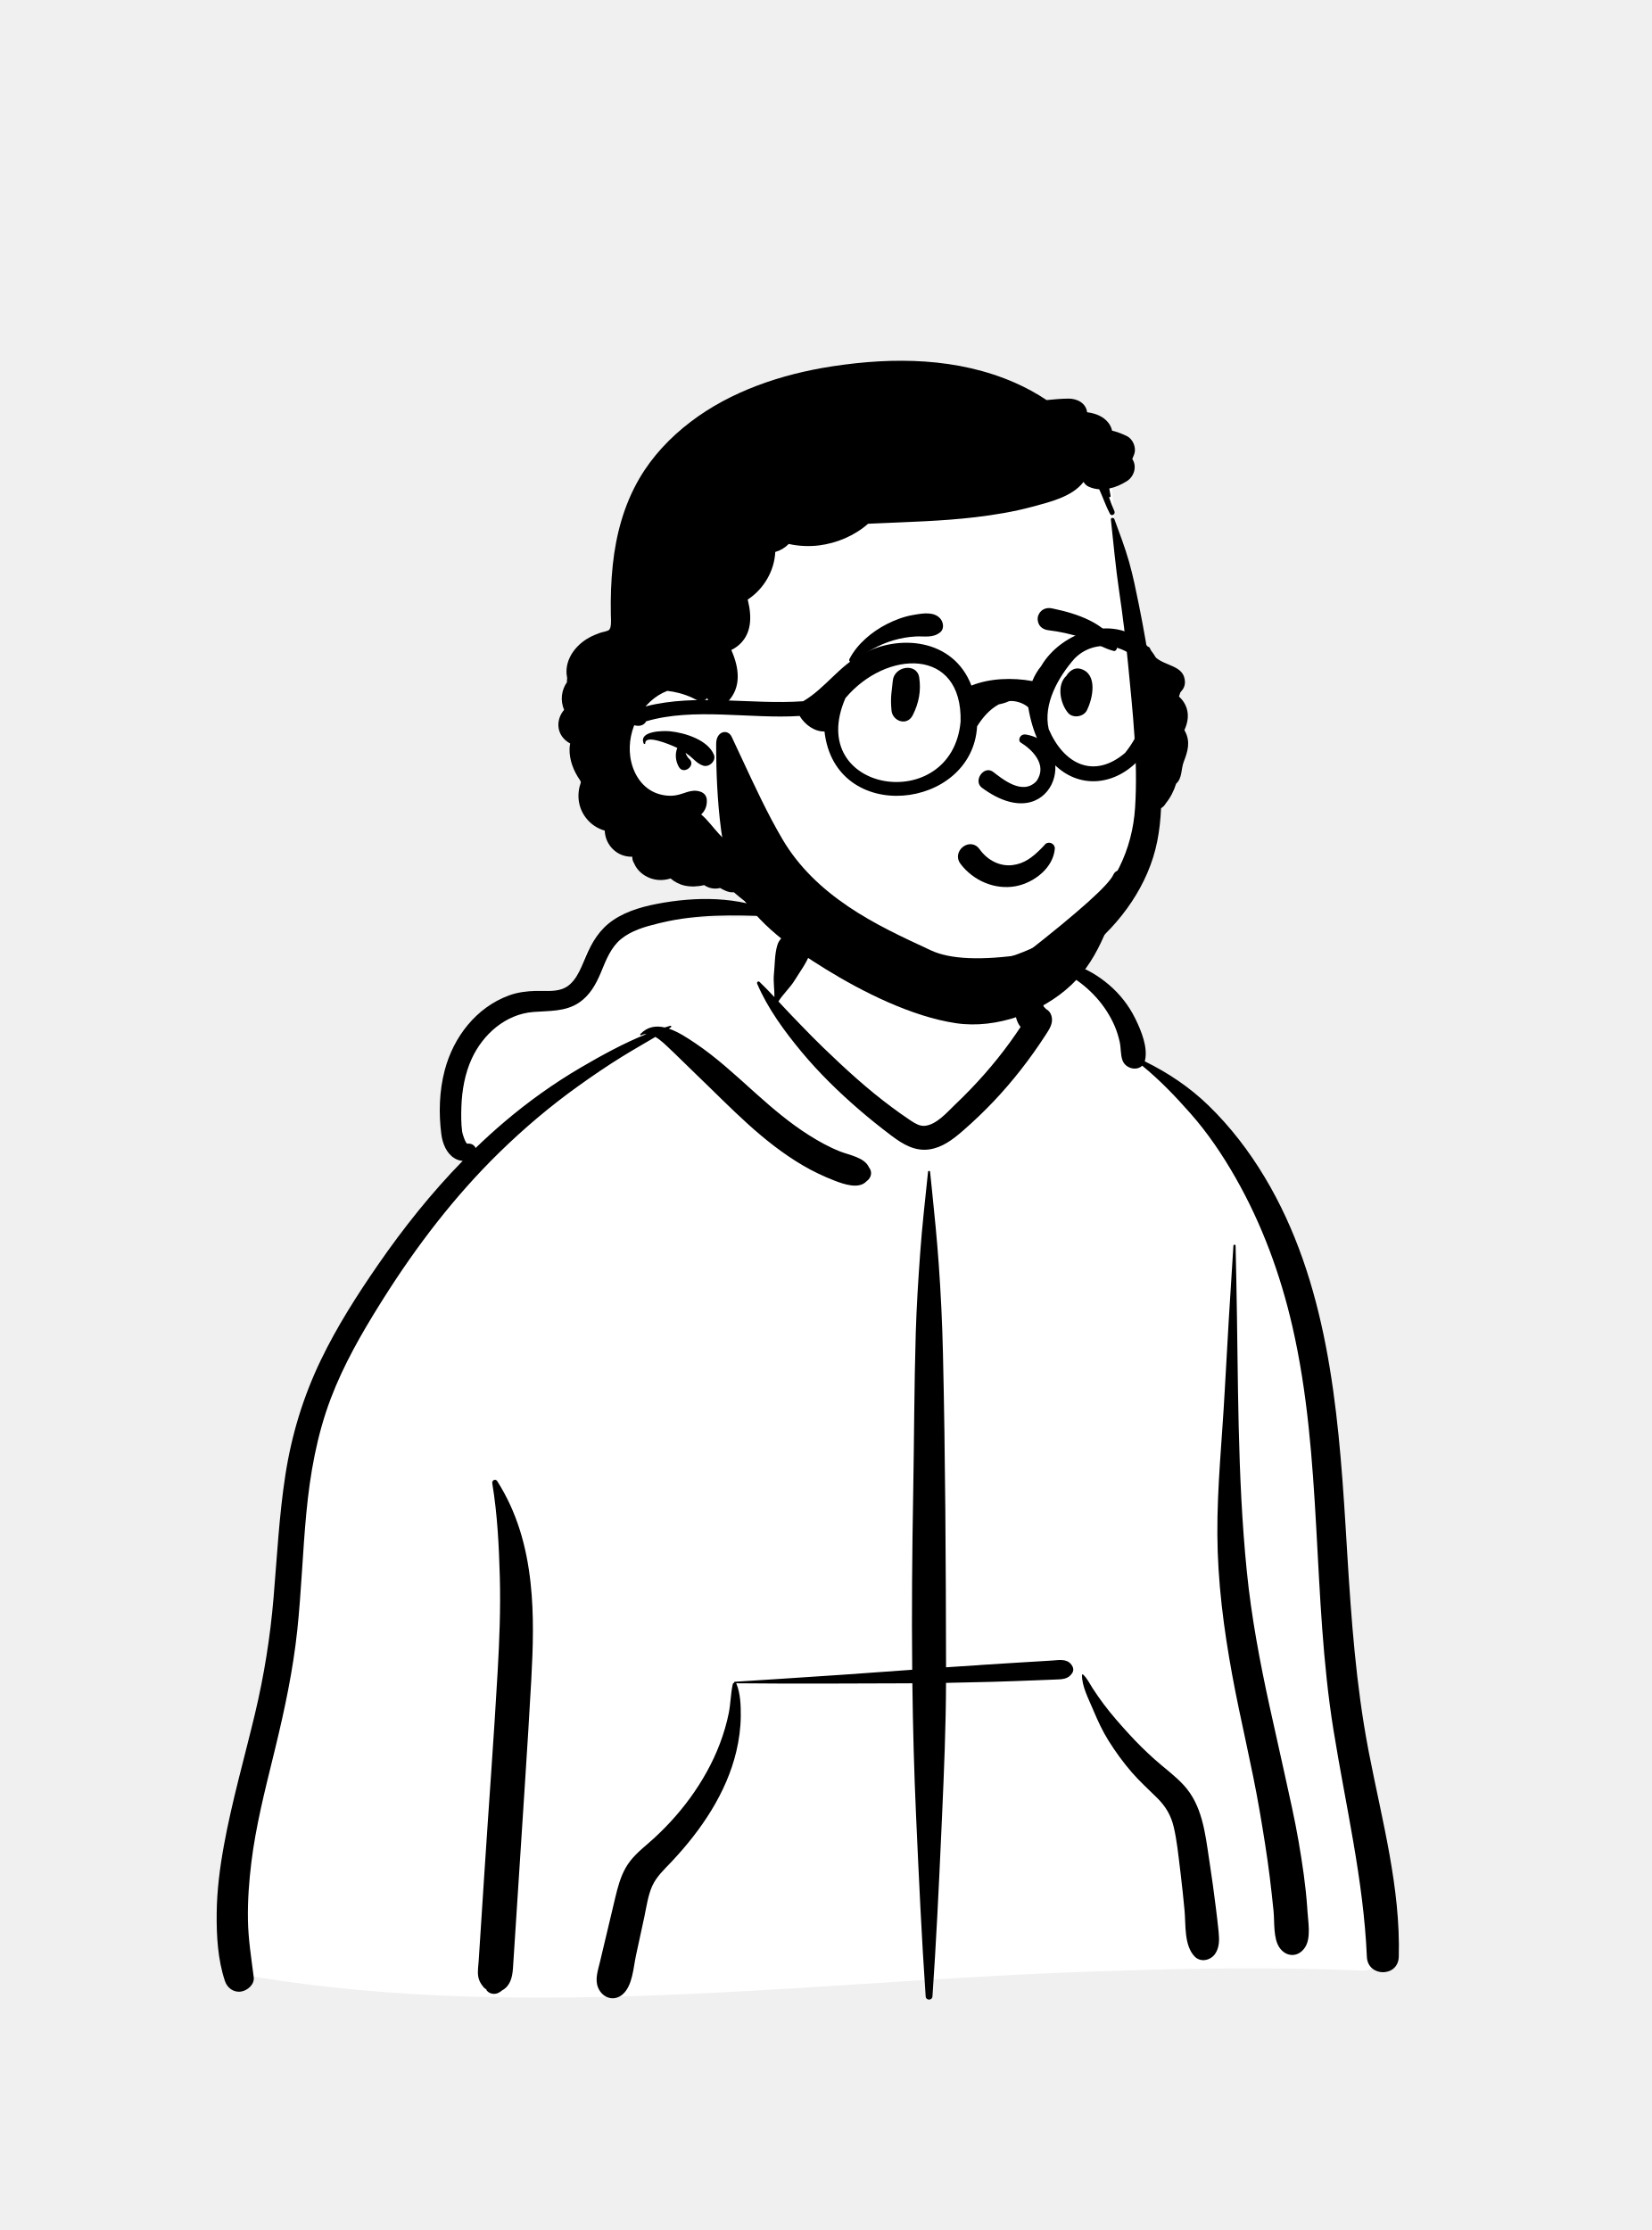
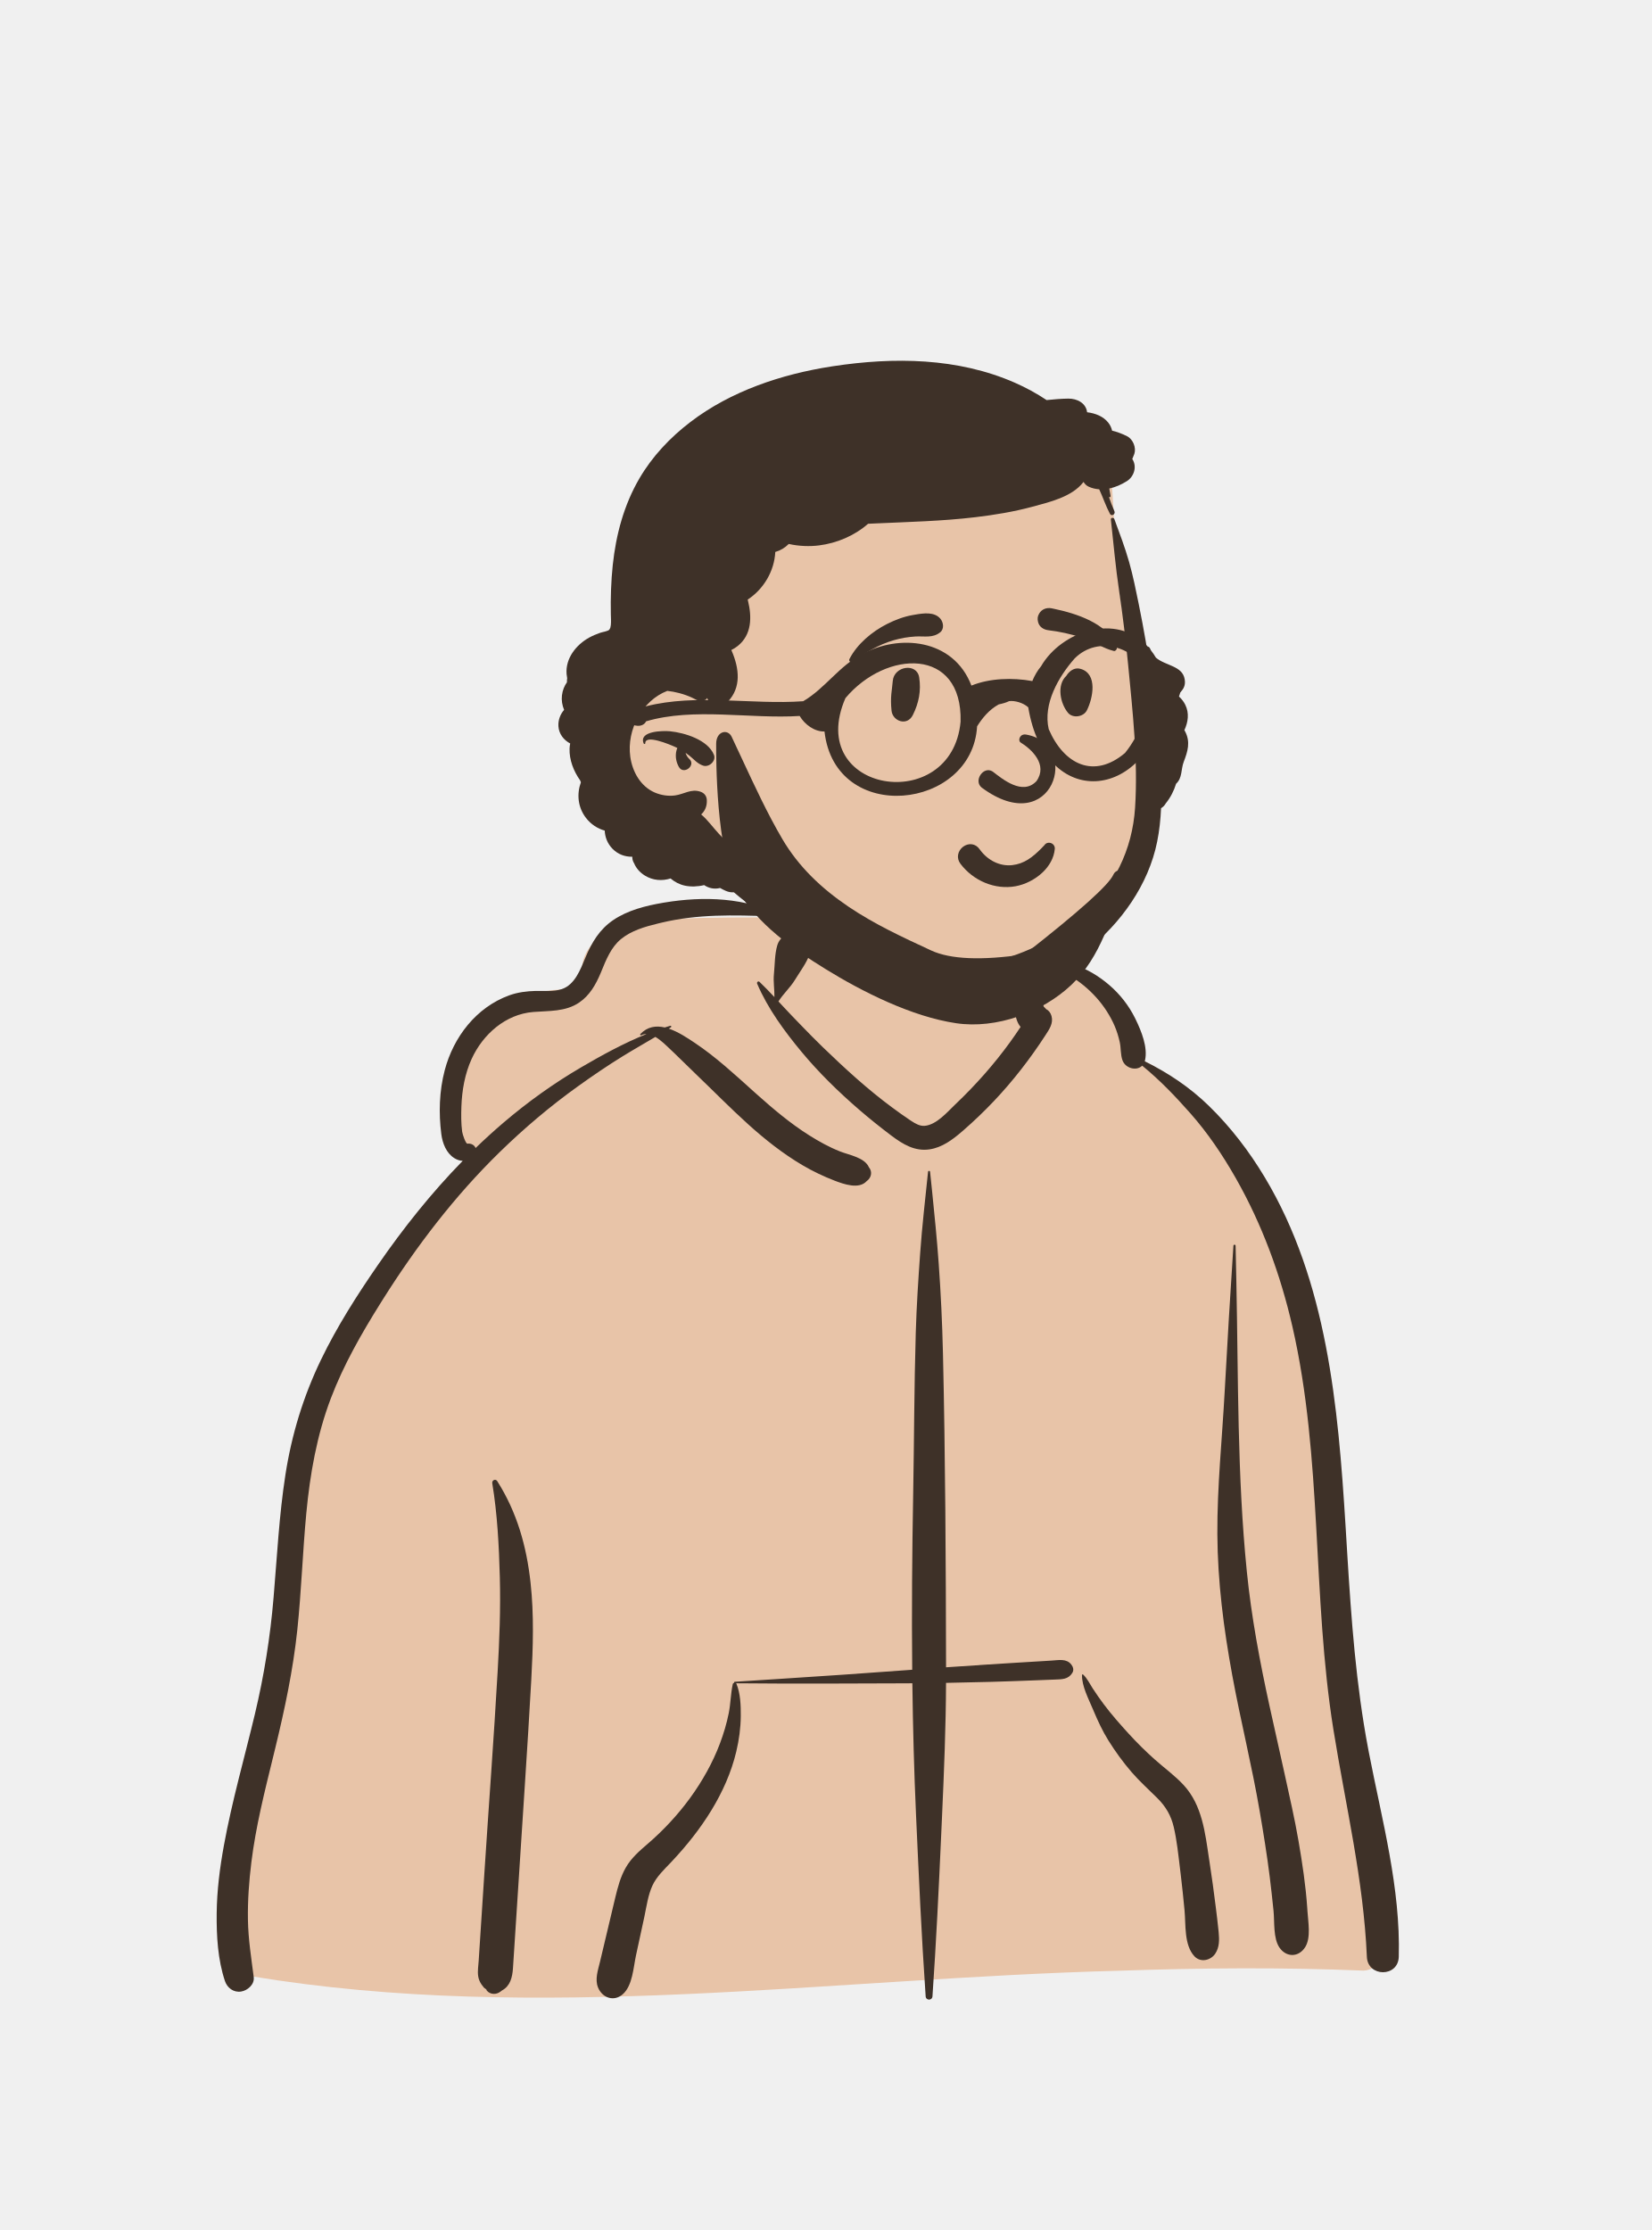
<svg xmlns="http://www.w3.org/2000/svg" width="240px" height="324px" viewBox="0 0 240 324" version="1.1">
  <g id="Introduction" stroke="none" stroke-width="1" fill="none" fill-rule="evenodd">
    <g id="variations" transform="translate(-366, -110)">
      <g id="images" transform="translate(126, 110)">
        <g id="a-person/bust" transform="translate(240, 0)">
          <g id="body/Hoodie" transform="translate(31.05634, 135.0528)">
-             <path d="M167.059,151.26 C171.142,151.063 169.5,143.919 169.207,141.295 C165.975,131.711 166.735,121.255 165.463,111.21 C164.671,101.833 163.653,92.485 162.797,83.115 C161.116,64.095 149.043,25.375 135.265,19.147 C133.529,11.529 126.361,4.418 117.291,4.418 C111.105,-2.908 103.66,-8.063 94.11,-7.022 C90.163,-6.842 86.336,-2.655 82.554,-1.847 C80.437,-1.554 61.647,-2.306 57.883,-0.07 C55.261,1.277 52.894,3.765 53.665,6.934 C54.895,10.772 51.073,6.619 43.099,10.716 C26.839,20.485 36.555,33.554 36.986,33.959 C26.839,48.082 17.97,59.54 13.867,76.803 C11.207,89.619 11.507,102.849 9.278,115.731 C8.492,120.197 7.285,124.511 5.979,128.849 C4.563,134.526 3.875,148.674 3.095,148.8 C1.674,149.154 3.916,152.073 5.422,152.075 C47.174,159.003 89.583,152.362 131.559,151.277 C143.388,150.866 155.231,150.771 167.059,151.26 Z" id="🎨-Background" fill="#FFFFFF" />
-             <path d="M103.779,35.206 C103.798,35.015 104.056,35.015 104.076,35.206 L104.371,38.053 C104.729,41.529 105.075,44.999 105.325,48.492 C105.637,52.848 105.846,57.203 105.946,61.568 C106.297,76.772 106.367,91.984 106.396,107.192 C108.452,107.049 110.508,106.912 112.565,106.779 C113.961,106.689 115.357,106.603 116.752,106.517 L120.312,106.302 L120.312,106.302 L121.777,106.212 C122.767,106.15 123.892,105.901 124.585,106.778 C124.862,107.13 125.001,107.586 124.742,108.003 C124.146,108.965 123.231,108.931 122.196,108.973 C121.219,109.013 120.242,109.051 119.265,109.089 C117.171,109.17 115.078,109.247 112.984,109.306 C110.787,109.367 108.59,109.418 106.393,109.455 C106.371,115.875 106.105,122.287 105.818,128.7 L105.688,131.586 C105.337,139.39 104.959,147.201 104.422,154.995 C104.378,155.633 103.476,155.632 103.432,154.995 C102.827,146.218 102.429,137.422 102.033,128.633 C101.746,122.261 101.579,115.887 101.5,109.512 C101.209,109.514 100.919,109.518 100.629,109.519 C92.384,109.555 84.141,109.591 75.895,109.513 C75.909,109.53 75.923,109.546 75.932,109.567 C76.528,110.976 76.585,112.775 76.571,114.287 C76.554,116.021 76.321,117.734 75.921,119.421 C74.491,125.463 70.801,130.875 66.598,135.349 L66.461,135.495 C65.47,136.542 64.332,137.595 63.724,138.93 C63.102,140.293 62.886,141.887 62.579,143.351 L62.544,143.519 L61.344,149.062 C60.963,150.823 60.855,153.39 59.462,154.661 C58.162,155.846 56.44,155.227 55.828,153.701 C55.351,152.51 55.827,151.202 56.109,150.012 L58.326,140.691 C58.69,139.171 59.088,137.641 59.874,136.276 C60.679,134.877 61.859,133.863 63.064,132.826 C65.345,130.862 67.438,128.613 69.209,126.178 C70.979,123.744 72.492,121.061 73.552,118.24 C74.083,116.828 74.519,115.361 74.819,113.882 C75.104,112.478 75.102,111.025 75.407,109.636 C75.428,109.54 75.509,109.474 75.602,109.445 C75.58,109.383 75.613,109.3 75.7,109.294 L82.443,108.861 C88.437,108.474 94.431,108.077 100.419,107.624 L101.478,107.547 L101.478,107.547 C101.395,99.041 101.465,90.534 101.619,82.025 C101.759,74.222 101.762,66.417 101.994,58.615 C102.11,54.743 102.358,50.88 102.635,47.016 C102.918,43.064 103.371,39.146 103.779,35.206 Z M40.464,80.449 C40.392,80.015 40.937,79.747 41.188,80.143 C44.059,84.671 45.444,89.589 46.027,94.887 C46.543,99.563 46.391,104.307 46.134,108.995 C45.86,113.996 45.541,118.995 45.218,123.993 L44.721,131.657 L44.721,131.657 L43.476,150.871 C43.387,152.245 43.075,153.495 41.892,154.134 C41.742,154.259 41.586,154.371 41.404,154.468 C40.765,154.81 39.918,154.637 39.548,153.981 L39.696,154.079 C39.825,154.16 39.68,154.046 39.261,153.739 L38.906,153.278 L38.906,153.278 C38.647,152.89 38.482,152.508 38.416,152.046 C38.313,151.329 38.447,150.541 38.493,149.82 L39.31,137.221 L39.31,137.221 C39.945,127.427 40.686,117.635 41.245,107.835 C41.505,103.268 41.687,98.696 41.564,94.121 C41.441,89.571 41.209,84.944 40.464,80.449 Z M65.303,-3.892 L65.462,-3.919 C71.166,-4.866 77.367,-4.689 82.579,-1.939 C82.622,-1.916 82.603,-1.844 82.554,-1.847 L80.877,-1.914 C75.566,-2.122 70.271,-2.245 65.049,-0.996 L64.514,-0.868 C62.634,-0.409 60.67,0.153 59.159,1.396 C57.715,2.583 56.996,4.416 56.305,6.102 L56.213,6.325 C55.511,7.991 54.624,9.571 53.086,10.613 C51.095,11.962 48.7,11.796 46.417,11.98 C42.397,12.303 39.111,15.217 37.475,18.784 C36.485,20.943 36.063,23.365 35.979,25.726 C35.936,26.929 35.93,28.178 36.09,29.372 C36.141,29.754 36.613,31.145 36.854,31.112 C37.389,31.038 37.878,31.317 38.044,31.744 C39.365,30.468 40.724,29.228 42.127,28.033 C45.623,25.054 49.389,22.355 53.355,20.035 C56.381,18.264 59.574,16.51 62.88,15.184 C62.618,15.178 62.36,15.23 62.11,15.36 C62.001,15.418 61.892,15.28 61.978,15.189 C63.02,14.093 64.267,13.937 65.524,14.23 C65.793,14.144 66.061,14.062 66.331,13.983 C66.465,13.944 66.532,14.129 66.422,14.2 L66.113,14.398 L66.113,14.398 C67.485,14.858 68.832,15.761 69.898,16.474 C72.961,18.522 75.657,21.025 78.39,23.482 L78.887,23.927 C81.293,26.076 83.759,28.164 86.493,29.888 C87.923,30.79 89.426,31.625 91.002,32.246 C92.354,32.778 94.555,33.114 95.189,34.543 C95.751,35.227 95.516,36.1 94.857,36.56 C93.745,37.784 91.522,36.994 90.197,36.484 C88.6,35.869 87.053,35.13 85.577,34.264 C82.713,32.582 80.072,30.49 77.611,28.265 C75.041,25.941 72.618,23.472 70.118,21.075 C69.035,20.037 67.978,18.974 66.893,17.937 L66.348,17.421 C65.795,16.901 65.006,16.092 64.163,15.602 C62.574,16.55 60.961,17.459 59.387,18.431 C57.19,19.788 55.057,21.243 52.957,22.747 C48.915,25.64 45.084,28.881 41.528,32.355 C35.006,38.725 29.449,46 24.595,53.703 L24.226,54.29 C21.467,58.699 18.859,63.25 17.009,68.122 C14.974,73.483 13.984,79.12 13.447,84.81 C12.913,90.46 12.733,96.139 12.137,101.783 C11.525,107.572 10.32,113.233 8.949,118.884 L8.622,120.224 C7.382,125.284 6.102,130.345 5.464,135.525 C5.124,138.292 4.919,141.097 4.966,143.886 C5.012,146.692 5.453,149.436 5.808,152.212 C5.945,153.275 4.898,154.163 3.962,154.304 C2.886,154.466 1.961,153.778 1.626,152.778 C0.583,149.659 0.393,146.211 0.426,142.938 C0.459,139.614 0.883,136.313 1.48,133.046 C2.653,126.622 4.464,120.33 5.979,113.982 C7.314,108.387 8.21,102.783 8.692,97.051 C9.194,91.105 9.494,85.138 10.409,79.235 C11.311,73.406 13.01,67.839 15.572,62.525 C17.904,57.686 20.811,53.132 23.86,48.718 C27.561,43.357 31.627,38.256 36.171,33.609 C35.763,33.591 35.344,33.459 34.959,33.219 C33.781,32.484 33.233,31.047 33.064,29.734 C32.669,26.664 32.765,23.458 33.554,20.457 C34.827,15.614 38.132,11.311 42.921,9.566 C44.154,9.117 45.465,8.953 46.771,8.92 C48.011,8.889 49.365,9.051 50.561,8.658 C52.465,8.032 53.281,5.789 53.996,4.088 L54.029,4.01 C54.946,1.843 56.046,-0.014 58.031,-1.367 C60.15,-2.811 62.804,-3.468 65.303,-3.892 L65.303,-3.892 Z M119.493,4.678 C121.207,4.083 123.349,4.623 125.025,5.142 C126.892,5.722 128.618,6.788 130.097,8.055 C131.658,9.39 132.948,11.04 133.859,12.882 L133.946,13.06 C134.778,14.769 135.726,17.115 135.306,18.993 C135.294,19.046 135.281,19.098 135.265,19.147 C138.665,20.822 141.806,22.919 144.54,25.578 C147.724,28.673 150.421,32.195 152.702,36 C161.764,51.113 163.359,69.264 164.43,86.5 L164.697,90.87 C165.278,100.306 165.958,109.72 167.724,119.027 L167.853,119.699 C169.742,129.442 172.445,139.261 172.171,149.256 C172.089,152.251 167.665,152.231 167.536,149.256 C167.054,138.06 164.442,127.251 162.673,116.23 C159.562,96.84 161.121,76.851 156.712,57.655 C154.981,50.122 152.301,42.815 148.473,36.091 C146.583,32.77 144.42,29.56 141.886,26.694 C139.706,24.228 137.44,21.855 134.892,19.782 C134.078,20.598 132.451,20.182 132.026,18.993 C131.734,18.176 131.819,17.22 131.632,16.364 C131.458,15.57 131.218,14.782 130.899,14.034 C130.262,12.543 129.327,11.111 128.249,9.904 C127.083,8.6 125.743,7.516 124.244,6.621 C122.735,5.72 121.084,5.451 119.493,4.792 C119.439,4.77 119.434,4.698 119.493,4.678 Z M126.151,108.302 C126.154,108.223 126.246,108.186 126.303,108.239 C126.904,108.792 127.267,109.586 127.71,110.266 C128.22,111.051 128.755,111.819 129.317,112.568 C130.442,114.067 131.695,115.481 132.957,116.866 C134.131,118.154 135.383,119.387 136.681,120.55 C138.088,121.811 139.664,122.935 140.942,124.33 C143.609,127.242 144.039,131.238 144.602,134.99 L144.664,135.396 C145.007,137.623 145.314,139.855 145.591,142.091 C145.726,143.179 145.86,144.267 145.97,145.358 L146.004,145.703 C146.102,146.771 146.128,147.854 145.515,148.786 C144.859,149.784 143.368,150.134 142.481,149.177 C140.958,147.533 141.244,144.614 141.045,142.499 C140.882,140.751 140.696,139.004 140.488,137.261 L140.382,136.389 C140.137,134.405 139.938,132.382 139.485,130.433 C139.085,128.716 138.323,127.42 137.072,126.177 C135.813,124.924 134.504,123.755 133.341,122.406 C132.108,120.975 130.996,119.441 129.994,117.84 C129.136,116.47 128.449,114.98 127.82,113.491 L127.715,113.243 C127.107,111.791 126.104,109.901 126.151,108.302 Z M148.147,45.944 C148.16,45.742 148.459,45.739 148.464,45.944 C148.501,47.686 148.538,49.427 148.574,51.169 C148.865,65.203 148.685,79.27 150.093,93.256 C150.757,99.851 151.979,106.348 153.393,112.818 C154.117,116.129 154.877,119.432 155.598,122.743 C156.301,125.97 157.055,129.213 157.613,132.47 C158.161,135.671 158.652,138.897 158.872,142.14 L158.899,142.563 C158.994,144.133 159.447,146.443 158.582,147.835 C157.646,149.343 155.852,149.371 154.848,147.931 C153.906,146.579 154.14,144.175 153.974,142.563 C153.805,140.92 153.626,139.276 153.422,137.637 C153.026,134.439 152.503,131.25 151.96,128.074 C150.828,121.462 149.187,114.932 147.975,108.33 C146.733,101.565 145.851,94.751 145.813,87.863 C145.776,80.917 146.511,73.984 146.882,67.053 C147.259,60.013 147.688,52.979 148.147,45.944 Z M81.876,2.293 C82.253,1.024 83.582,0.231 84.879,0.588 C86.067,0.914 87.048,2.357 86.584,3.592 C86.077,4.939 85.191,6.088 84.444,7.312 C83.754,8.443 82.747,9.334 82.044,10.445 L82.819,11.281 C83.206,11.697 83.595,12.112 83.988,12.519 L85.339,13.919 C86.391,15.007 87.45,16.089 88.538,17.139 C91.74,20.228 94.991,23.215 98.576,25.861 C99.393,26.463 100.215,27.061 101.061,27.622 L101.376,27.831 C101.956,28.211 102.603,28.584 103.304,28.52 C105.007,28.363 106.545,26.554 107.715,25.428 L107.776,25.37 C110.676,22.61 113.361,19.592 115.708,16.347 C116.23,15.626 116.734,14.893 117.226,14.151 C116.091,12.825 116.362,10.236 116.299,8.628 C116.255,7.497 116.252,6.366 116.246,5.234 L116.243,5.006 C116.229,4.273 116.196,3.571 116.671,2.968 C116.699,2.933 116.756,2.934 116.791,2.953 C117.442,3.294 117.643,3.865 117.92,4.506 L117.949,4.572 C118.287,5.342 118.611,6.118 118.938,6.891 C119.281,7.701 119.596,8.523 119.914,9.343 C120.063,9.724 120.204,10.107 120.343,10.491 C120.427,10.737 120.514,10.982 120.604,11.226 L120.625,11.245 C120.743,11.345 120.843,11.451 120.93,11.561 C121.293,11.742 121.582,12.074 121.717,12.56 C122.012,13.619 121.402,14.483 120.858,15.323 C118.648,18.739 116.129,21.993 113.329,24.946 C111.938,26.413 110.475,27.813 108.951,29.142 L108.685,29.373 C107.317,30.549 105.831,31.663 104.004,31.939 C101.865,32.261 100.125,31.197 98.488,29.971 L98.324,29.848 C96.772,28.673 95.252,27.456 93.778,26.184 C90.774,23.589 87.916,20.803 85.38,17.747 C82.913,14.774 80.474,11.45 78.953,7.873 C78.861,7.655 79.105,7.427 79.296,7.609 C80.038,8.316 80.753,9.062 81.459,9.817 C81.479,8.706 81.274,7.584 81.388,6.465 C81.527,5.105 81.487,3.603 81.876,2.293 Z" id="🖍-Ink" fill="#000000" />
+             <path d="M167.059,151.26 C171.142,151.063 169.5,143.919 169.207,141.295 C165.975,131.711 166.735,121.255 165.463,111.21 C164.671,101.833 163.653,92.485 162.797,83.115 C161.116,64.095 149.043,25.375 135.265,19.147 C133.529,11.529 126.361,4.418 117.291,4.418 C111.105,-2.908 103.66,-8.063 94.11,-7.022 C90.163,-6.842 86.336,-2.655 82.554,-1.847 C80.437,-1.554 61.647,-2.306 57.883,-0.07 C55.261,1.277 52.894,3.765 53.665,6.934 C54.895,10.772 51.073,6.619 43.099,10.716 C26.839,20.485 36.555,33.554 36.986,33.959 C26.839,48.082 17.97,59.54 13.867,76.803 C11.207,89.619 11.507,102.849 9.278,115.731 C8.492,120.197 7.285,124.511 5.979,128.849 C4.563,134.526 3.875,148.674 3.095,148.8 C1.674,149.154 3.916,152.073 5.422,152.075 C47.174,159.003 89.583,152.362 131.559,151.277 C143.388,150.866 155.231,150.771 167.059,151.26 Z" id="🎨-Background" fill="#e8c4a8" />
+             <path d="M103.779,35.206 C103.798,35.015 104.056,35.015 104.076,35.206 L104.371,38.053 C104.729,41.529 105.075,44.999 105.325,48.492 C105.637,52.848 105.846,57.203 105.946,61.568 C106.297,76.772 106.367,91.984 106.396,107.192 C108.452,107.049 110.508,106.912 112.565,106.779 C113.961,106.689 115.357,106.603 116.752,106.517 L120.312,106.302 L120.312,106.302 L121.777,106.212 C122.767,106.15 123.892,105.901 124.585,106.778 C124.862,107.13 125.001,107.586 124.742,108.003 C124.146,108.965 123.231,108.931 122.196,108.973 C121.219,109.013 120.242,109.051 119.265,109.089 C117.171,109.17 115.078,109.247 112.984,109.306 C110.787,109.367 108.59,109.418 106.393,109.455 C106.371,115.875 106.105,122.287 105.818,128.7 L105.688,131.586 C105.337,139.39 104.959,147.201 104.422,154.995 C104.378,155.633 103.476,155.632 103.432,154.995 C102.827,146.218 102.429,137.422 102.033,128.633 C101.746,122.261 101.579,115.887 101.5,109.512 C101.209,109.514 100.919,109.518 100.629,109.519 C92.384,109.555 84.141,109.591 75.895,109.513 C75.909,109.53 75.923,109.546 75.932,109.567 C76.528,110.976 76.585,112.775 76.571,114.287 C76.554,116.021 76.321,117.734 75.921,119.421 C74.491,125.463 70.801,130.875 66.598,135.349 L66.461,135.495 C65.47,136.542 64.332,137.595 63.724,138.93 C63.102,140.293 62.886,141.887 62.579,143.351 L62.544,143.519 L61.344,149.062 C60.963,150.823 60.855,153.39 59.462,154.661 C58.162,155.846 56.44,155.227 55.828,153.701 C55.351,152.51 55.827,151.202 56.109,150.012 L58.326,140.691 C58.69,139.171 59.088,137.641 59.874,136.276 C60.679,134.877 61.859,133.863 63.064,132.826 C65.345,130.862 67.438,128.613 69.209,126.178 C70.979,123.744 72.492,121.061 73.552,118.24 C74.083,116.828 74.519,115.361 74.819,113.882 C75.104,112.478 75.102,111.025 75.407,109.636 C75.428,109.54 75.509,109.474 75.602,109.445 C75.58,109.383 75.613,109.3 75.7,109.294 L82.443,108.861 C88.437,108.474 94.431,108.077 100.419,107.624 L101.478,107.547 L101.478,107.547 C101.395,99.041 101.465,90.534 101.619,82.025 C101.759,74.222 101.762,66.417 101.994,58.615 C102.11,54.743 102.358,50.88 102.635,47.016 C102.918,43.064 103.371,39.146 103.779,35.206 Z M40.464,80.449 C40.392,80.015 40.937,79.747 41.188,80.143 C44.059,84.671 45.444,89.589 46.027,94.887 C46.543,99.563 46.391,104.307 46.134,108.995 C45.86,113.996 45.541,118.995 45.218,123.993 L44.721,131.657 L44.721,131.657 L43.476,150.871 C43.387,152.245 43.075,153.495 41.892,154.134 C41.742,154.259 41.586,154.371 41.404,154.468 C40.765,154.81 39.918,154.637 39.548,153.981 L39.696,154.079 C39.825,154.16 39.68,154.046 39.261,153.739 L38.906,153.278 L38.906,153.278 C38.647,152.89 38.482,152.508 38.416,152.046 C38.313,151.329 38.447,150.541 38.493,149.82 L39.31,137.221 L39.31,137.221 C39.945,127.427 40.686,117.635 41.245,107.835 C41.505,103.268 41.687,98.696 41.564,94.121 C41.441,89.571 41.209,84.944 40.464,80.449 Z M65.303,-3.892 L65.462,-3.919 C71.166,-4.866 77.367,-4.689 82.579,-1.939 C82.622,-1.916 82.603,-1.844 82.554,-1.847 L80.877,-1.914 C75.566,-2.122 70.271,-2.245 65.049,-0.996 L64.514,-0.868 C62.634,-0.409 60.67,0.153 59.159,1.396 C57.715,2.583 56.996,4.416 56.305,6.102 L56.213,6.325 C55.511,7.991 54.624,9.571 53.086,10.613 C51.095,11.962 48.7,11.796 46.417,11.98 C42.397,12.303 39.111,15.217 37.475,18.784 C36.485,20.943 36.063,23.365 35.979,25.726 C35.936,26.929 35.93,28.178 36.09,29.372 C36.141,29.754 36.613,31.145 36.854,31.112 C37.389,31.038 37.878,31.317 38.044,31.744 C39.365,30.468 40.724,29.228 42.127,28.033 C45.623,25.054 49.389,22.355 53.355,20.035 C56.381,18.264 59.574,16.51 62.88,15.184 C62.618,15.178 62.36,15.23 62.11,15.36 C62.001,15.418 61.892,15.28 61.978,15.189 C63.02,14.093 64.267,13.937 65.524,14.23 C65.793,14.144 66.061,14.062 66.331,13.983 C66.465,13.944 66.532,14.129 66.422,14.2 L66.113,14.398 L66.113,14.398 C67.485,14.858 68.832,15.761 69.898,16.474 C72.961,18.522 75.657,21.025 78.39,23.482 L78.887,23.927 C81.293,26.076 83.759,28.164 86.493,29.888 C87.923,30.79 89.426,31.625 91.002,32.246 C92.354,32.778 94.555,33.114 95.189,34.543 C95.751,35.227 95.516,36.1 94.857,36.56 C93.745,37.784 91.522,36.994 90.197,36.484 C88.6,35.869 87.053,35.13 85.577,34.264 C82.713,32.582 80.072,30.49 77.611,28.265 C75.041,25.941 72.618,23.472 70.118,21.075 C69.035,20.037 67.978,18.974 66.893,17.937 L66.348,17.421 C65.795,16.901 65.006,16.092 64.163,15.602 C62.574,16.55 60.961,17.459 59.387,18.431 C57.19,19.788 55.057,21.243 52.957,22.747 C48.915,25.64 45.084,28.881 41.528,32.355 C35.006,38.725 29.449,46 24.595,53.703 L24.226,54.29 C21.467,58.699 18.859,63.25 17.009,68.122 C14.974,73.483 13.984,79.12 13.447,84.81 C12.913,90.46 12.733,96.139 12.137,101.783 C11.525,107.572 10.32,113.233 8.949,118.884 L8.622,120.224 C7.382,125.284 6.102,130.345 5.464,135.525 C5.124,138.292 4.919,141.097 4.966,143.886 C5.012,146.692 5.453,149.436 5.808,152.212 C5.945,153.275 4.898,154.163 3.962,154.304 C2.886,154.466 1.961,153.778 1.626,152.778 C0.583,149.659 0.393,146.211 0.426,142.938 C0.459,139.614 0.883,136.313 1.48,133.046 C2.653,126.622 4.464,120.33 5.979,113.982 C7.314,108.387 8.21,102.783 8.692,97.051 C9.194,91.105 9.494,85.138 10.409,79.235 C11.311,73.406 13.01,67.839 15.572,62.525 C17.904,57.686 20.811,53.132 23.86,48.718 C27.561,43.357 31.627,38.256 36.171,33.609 C35.763,33.591 35.344,33.459 34.959,33.219 C33.781,32.484 33.233,31.047 33.064,29.734 C32.669,26.664 32.765,23.458 33.554,20.457 C34.827,15.614 38.132,11.311 42.921,9.566 C44.154,9.117 45.465,8.953 46.771,8.92 C48.011,8.889 49.365,9.051 50.561,8.658 C52.465,8.032 53.281,5.789 53.996,4.088 L54.029,4.01 C54.946,1.843 56.046,-0.014 58.031,-1.367 C60.15,-2.811 62.804,-3.468 65.303,-3.892 L65.303,-3.892 Z M119.493,4.678 C121.207,4.083 123.349,4.623 125.025,5.142 C126.892,5.722 128.618,6.788 130.097,8.055 C131.658,9.39 132.948,11.04 133.859,12.882 L133.946,13.06 C134.778,14.769 135.726,17.115 135.306,18.993 C135.294,19.046 135.281,19.098 135.265,19.147 C138.665,20.822 141.806,22.919 144.54,25.578 C147.724,28.673 150.421,32.195 152.702,36 C161.764,51.113 163.359,69.264 164.43,86.5 L164.697,90.87 C165.278,100.306 165.958,109.72 167.724,119.027 L167.853,119.699 C169.742,129.442 172.445,139.261 172.171,149.256 C172.089,152.251 167.665,152.231 167.536,149.256 C167.054,138.06 164.442,127.251 162.673,116.23 C159.562,96.84 161.121,76.851 156.712,57.655 C154.981,50.122 152.301,42.815 148.473,36.091 C146.583,32.77 144.42,29.56 141.886,26.694 C139.706,24.228 137.44,21.855 134.892,19.782 C134.078,20.598 132.451,20.182 132.026,18.993 C131.734,18.176 131.819,17.22 131.632,16.364 C131.458,15.57 131.218,14.782 130.899,14.034 C130.262,12.543 129.327,11.111 128.249,9.904 C127.083,8.6 125.743,7.516 124.244,6.621 C122.735,5.72 121.084,5.451 119.493,4.792 C119.439,4.77 119.434,4.698 119.493,4.678 Z M126.151,108.302 C126.154,108.223 126.246,108.186 126.303,108.239 C126.904,108.792 127.267,109.586 127.71,110.266 C128.22,111.051 128.755,111.819 129.317,112.568 C130.442,114.067 131.695,115.481 132.957,116.866 C134.131,118.154 135.383,119.387 136.681,120.55 C138.088,121.811 139.664,122.935 140.942,124.33 C143.609,127.242 144.039,131.238 144.602,134.99 L144.664,135.396 C145.007,137.623 145.314,139.855 145.591,142.091 C145.726,143.179 145.86,144.267 145.97,145.358 L146.004,145.703 C146.102,146.771 146.128,147.854 145.515,148.786 C144.859,149.784 143.368,150.134 142.481,149.177 C140.958,147.533 141.244,144.614 141.045,142.499 C140.882,140.751 140.696,139.004 140.488,137.261 L140.382,136.389 C140.137,134.405 139.938,132.382 139.485,130.433 C139.085,128.716 138.323,127.42 137.072,126.177 C135.813,124.924 134.504,123.755 133.341,122.406 C132.108,120.975 130.996,119.441 129.994,117.84 C129.136,116.47 128.449,114.98 127.82,113.491 L127.715,113.243 C127.107,111.791 126.104,109.901 126.151,108.302 Z M148.147,45.944 C148.16,45.742 148.459,45.739 148.464,45.944 C148.501,47.686 148.538,49.427 148.574,51.169 C148.865,65.203 148.685,79.27 150.093,93.256 C150.757,99.851 151.979,106.348 153.393,112.818 C154.117,116.129 154.877,119.432 155.598,122.743 C156.301,125.97 157.055,129.213 157.613,132.47 C158.161,135.671 158.652,138.897 158.872,142.14 L158.899,142.563 C158.994,144.133 159.447,146.443 158.582,147.835 C157.646,149.343 155.852,149.371 154.848,147.931 C153.906,146.579 154.14,144.175 153.974,142.563 C153.805,140.92 153.626,139.276 153.422,137.637 C153.026,134.439 152.503,131.25 151.96,128.074 C150.828,121.462 149.187,114.932 147.975,108.33 C146.733,101.565 145.851,94.751 145.813,87.863 C145.776,80.917 146.511,73.984 146.882,67.053 C147.259,60.013 147.688,52.979 148.147,45.944 Z M81.876,2.293 C82.253,1.024 83.582,0.231 84.879,0.588 C86.067,0.914 87.048,2.357 86.584,3.592 C86.077,4.939 85.191,6.088 84.444,7.312 C83.754,8.443 82.747,9.334 82.044,10.445 L82.819,11.281 C83.206,11.697 83.595,12.112 83.988,12.519 L85.339,13.919 C86.391,15.007 87.45,16.089 88.538,17.139 C91.74,20.228 94.991,23.215 98.576,25.861 C99.393,26.463 100.215,27.061 101.061,27.622 L101.376,27.831 C101.956,28.211 102.603,28.584 103.304,28.52 C105.007,28.363 106.545,26.554 107.715,25.428 L107.776,25.37 C110.676,22.61 113.361,19.592 115.708,16.347 C116.23,15.626 116.734,14.893 117.226,14.151 C116.091,12.825 116.362,10.236 116.299,8.628 C116.255,7.497 116.252,6.366 116.246,5.234 L116.243,5.006 C116.229,4.273 116.196,3.571 116.671,2.968 C116.699,2.933 116.756,2.934 116.791,2.953 C117.442,3.294 117.643,3.865 117.92,4.506 L117.949,4.572 C118.287,5.342 118.611,6.118 118.938,6.891 C119.281,7.701 119.596,8.523 119.914,9.343 C120.063,9.724 120.204,10.107 120.343,10.491 C120.427,10.737 120.514,10.982 120.604,11.226 L120.625,11.245 C120.743,11.345 120.843,11.451 120.93,11.561 C121.293,11.742 121.582,12.074 121.717,12.56 C122.012,13.619 121.402,14.483 120.858,15.323 C118.648,18.739 116.129,21.993 113.329,24.946 C111.938,26.413 110.475,27.813 108.951,29.142 L108.685,29.373 C107.317,30.549 105.831,31.663 104.004,31.939 C101.865,32.261 100.125,31.197 98.488,29.971 L98.324,29.848 C96.772,28.673 95.252,27.456 93.778,26.184 C90.774,23.589 87.916,20.803 85.38,17.747 C82.913,14.774 80.474,11.45 78.953,7.873 C78.861,7.655 79.105,7.427 79.296,7.609 C80.038,8.316 80.753,9.062 81.459,9.817 C81.479,8.706 81.274,7.584 81.388,6.465 C81.527,5.105 81.487,3.603 81.876,2.293 Z" id="🖍-Ink" fill="#3e3128" />
          </g>
          <g id="head/Short-3" transform="translate(78.59155, 38.04305)">
-             <path d="M88.399,71.353 C87.075,61.79 84.044,52.506 83.609,42.801 C83.351,38.647 83.092,34.494 82.833,30.34 C82.735,27.746 79.367,26.871 78.08,29.169 C75.155,25.925 69.918,26.402 65.923,26.501 C42.403,27.335 20.052,43.243 11.978,65.424 C11.784,65.953 11.843,66.516 12.063,67.019 C8.299,79.573 21.608,87.657 30.685,93.255 C34.367,97.147 38.695,100.382 43.583,102.596 C49.205,105.242 55.463,106.718 61.674,106.859 C63.038,106.89 63.857,105.787 63.955,104.646 C65.937,104.184 69.328,104.717 70.376,102.685 C82.327,97.493 90.113,84.332 88.399,71.353 L88.399,71.353 Z" id="🎨-Background" fill="#FFFFFF" />
-             <path d="M82.808,37.442 C82.774,37.132 83.221,37.122 83.313,37.373 C84.071,39.437 84.856,41.488 85.456,43.604 C86.035,45.644 86.451,47.73 86.873,49.807 C87.573,53.254 88.175,56.727 88.672,60.21 C89.736,59.379 91.127,59.304 92.437,59.95 C93.052,60.254 93.287,61.056 93.14,61.678 C93.022,62.177 92.877,62.674 92.703,63.16 C93.074,63.489 93.39,63.894 93.619,64.36 C94.222,65.585 94.028,66.872 93.487,68.042 C93.528,68.111 93.569,68.181 93.607,68.256 C94.39,69.777 93.971,71.14 93.399,72.625 C92.971,73.735 93.21,74.986 92.285,75.825 C91.964,76.857 91.482,77.818 90.78,78.685 C90.621,78.977 90.382,79.212 90.099,79.385 C90.028,81.014 89.856,82.638 89.532,84.249 C88.276,90.5 84.29,96.07 79.355,99.999 C74.527,103.843 68.856,106.14 62.736,106.883 C59.765,107.244 56.789,107.13 53.843,106.615 L53.475,106.55 C50.756,106.056 47.465,105.239 45.585,103.187 C44.596,102.108 45.174,99.733 46.923,99.957 C47.849,100.076 48.655,100.224 49.527,100.566 C50.207,100.833 50.889,101.09 51.587,101.308 C52.924,101.724 54.307,102.049 55.696,102.229 C58.589,102.603 61.595,102.504 64.455,101.939 C69.655,100.913 74.707,98.546 78.653,94.982 C83.241,90.838 85.93,85.476 86.325,79.292 C86.766,72.404 85.971,65.351 85.311,58.498 C84.968,54.934 84.532,51.377 84.007,47.835 C83.494,44.374 83.187,40.917 82.808,37.442 Z M42.211,15.2 L42.433,15.166 C51.264,13.822 60.556,13.917 68.857,17.563 C70.447,18.262 72.004,19.105 73.471,20.084 C74.521,19.974 75.577,19.885 76.615,19.871 C77.92,19.854 79.194,20.532 79.354,21.853 C80.578,22.005 81.704,22.455 82.424,23.356 C82.705,23.707 82.893,24.112 82.988,24.535 C83.74,24.713 84.478,24.985 85.177,25.345 C86.026,25.782 86.516,26.999 86.216,27.9 C86.147,28.104 86.068,28.304 85.98,28.498 L85.912,28.644 L85.952,28.699 C86.631,29.789 86.159,31.22 85.12,31.871 C84.34,32.359 83.47,32.748 82.574,32.936 C82.648,33.296 82.716,33.657 82.771,34.023 C82.792,34.171 82.602,34.276 82.517,34.13 C82.731,34.797 83,35.497 83.322,36.231 C83.512,36.664 82.904,37.049 82.672,36.612 C82.055,35.445 81.672,34.249 81.112,33.046 C80.595,33.012 80.079,32.894 79.583,32.668 C79.257,32.52 79.01,32.27 78.833,31.972 C78.822,31.985 78.816,32 78.805,32.015 C77.138,34.16 73.881,34.912 71.362,35.591 C68.658,36.32 65.89,36.77 63.112,37.102 C58.262,37.679 53.373,37.787 48.499,38.011 C48.176,38.026 47.854,38.042 47.532,38.057 C45.552,39.795 43.002,40.874 40.387,41.203 C39.062,41.369 37.494,41.326 36.008,40.988 C35.47,41.537 34.79,41.944 34.048,42.153 C33.915,44.922 32.372,47.543 30.039,49.071 L30.08,49.235 C30.66,51.6 30.652,54.184 28.574,55.827 C28.293,56.049 27.985,56.24 27.662,56.398 L27.733,56.561 C28.807,59.071 29.149,61.843 27.132,63.925 C26.314,64.769 24.877,64.569 24.264,63.601 L24.234,63.552 C24.2,63.494 24.163,63.439 24.128,63.382 C24.073,63.494 23.989,63.588 23.865,63.641 C23.098,63.971 22.792,63.728 22.093,63.388 C21.446,63.071 20.764,62.834 20.067,62.65 C19.498,62.502 18.932,62.396 18.362,62.335 C14.757,63.713 12.429,67.94 12.983,71.907 C13.283,74.067 14.468,76.206 16.534,77.102 C17.438,77.495 18.501,77.66 19.479,77.527 C20.804,77.347 21.822,76.513 23.193,76.99 C23.734,77.178 24.072,77.603 24.102,78.184 C24.15,79.097 23.827,79.782 23.282,80.289 C24.243,81.092 25.019,82.208 25.853,83.098 C26.897,84.212 27.955,85.326 29.083,86.353 C30.148,87.327 31.281,88.232 32.481,89.035 L32.607,89.118 C34.11,90.097 36.004,90.967 36.076,93.015 C36.1,93.632 35.726,94.198 35.219,94.513 C33.324,95.688 31.262,94.145 29.776,93.015 C29.178,92.56 28.597,92.089 28.038,91.601 C27.664,91.63 27.256,91.569 26.831,91.381 C26.559,91.263 26.293,91.123 26.031,90.975 C25.179,91.189 24.376,91.001 23.715,90.555 C22.762,90.789 21.752,90.817 20.895,90.629 C20.111,90.455 19.412,90.085 18.835,89.589 C17.631,89.973 16.293,89.901 15.106,89.172 C14.394,88.735 13.838,88.111 13.536,87.382 C13.382,87.141 13.284,86.86 13.277,86.551 L13.276,86.433 C12.241,86.456 11.204,86.101 10.403,85.282 C9.668,84.529 9.309,83.591 9.269,82.637 C8.227,82.342 7.274,81.735 6.55,80.799 C5.35,79.247 5.189,77.33 5.806,75.618 C5.766,75.528 5.73,75.435 5.698,75.342 C4.741,73.991 4.109,72.362 4.16,70.728 C4.166,70.474 4.2,70.225 4.251,69.978 C3.309,69.477 2.616,68.597 2.542,67.479 C2.485,66.602 2.8,65.744 3.368,65.095 C3.091,64.434 2.969,63.715 3.053,62.997 C3.14,62.259 3.4,61.619 3.78,61.084 C3.771,60.89 3.782,60.693 3.814,60.492 C3.776,60.296 3.744,60.093 3.727,59.886 C3.547,57.62 5.111,55.637 7.014,54.591 C7.515,54.316 8.056,54.092 8.597,53.902 C8.99,53.763 9.581,53.716 9.928,53.46 C9.913,53.45 10.057,53.264 10.082,53.165 C10.109,53.042 10.139,52.922 10.154,52.797 C10.211,52.273 10.169,51.734 10.158,51.207 C10.112,48.819 10.185,46.42 10.437,44.045 C10.904,39.64 12.055,35.331 14.299,31.482 C16.181,28.257 18.759,25.533 21.714,23.273 C27.601,18.775 34.948,16.329 42.211,15.2 Z M14.928,69.975 C14.162,68.133 17.77,68.115 18.724,68.202 L18.752,68.205 C20.899,68.419 24.256,69.452 25.134,71.619 C25.498,72.516 24.421,73.489 23.56,73.194 C22.717,72.905 22.244,72.285 21.567,71.742 C21.39,71.6 21.205,71.467 21.016,71.339 C21.116,71.655 21.274,71.947 21.495,72.165 L21.547,72.214 C22.586,73.148 20.728,74.615 20.038,73.379 C19.671,72.721 19.524,71.999 19.638,71.252 C19.672,71.031 19.732,70.83 19.818,70.637 C19.749,70.603 19.682,70.566 19.612,70.533 L19.489,70.475 C18.662,70.1 15.133,68.626 15.162,69.944 C15.165,70.09 14.976,70.09 14.928,69.975 Z" id="🖍-Ink" fill="#000000" />
+             <path d="M88.399,71.353 C87.075,61.79 84.044,52.506 83.609,42.801 C83.351,38.647 83.092,34.494 82.833,30.34 C82.735,27.746 79.367,26.871 78.08,29.169 C75.155,25.925 69.918,26.402 65.923,26.501 C42.403,27.335 20.052,43.243 11.978,65.424 C11.784,65.953 11.843,66.516 12.063,67.019 C8.299,79.573 21.608,87.657 30.685,93.255 C34.367,97.147 38.695,100.382 43.583,102.596 C49.205,105.242 55.463,106.718 61.674,106.859 C63.038,106.89 63.857,105.787 63.955,104.646 C65.937,104.184 69.328,104.717 70.376,102.685 C82.327,97.493 90.113,84.332 88.399,71.353 L88.399,71.353 Z" id="🎨-Background" fill="#e8c4a8" />
+             <path d="M82.808,37.442 C82.774,37.132 83.221,37.122 83.313,37.373 C84.071,39.437 84.856,41.488 85.456,43.604 C86.035,45.644 86.451,47.73 86.873,49.807 C87.573,53.254 88.175,56.727 88.672,60.21 C89.736,59.379 91.127,59.304 92.437,59.95 C93.052,60.254 93.287,61.056 93.14,61.678 C93.022,62.177 92.877,62.674 92.703,63.16 C93.074,63.489 93.39,63.894 93.619,64.36 C94.222,65.585 94.028,66.872 93.487,68.042 C93.528,68.111 93.569,68.181 93.607,68.256 C94.39,69.777 93.971,71.14 93.399,72.625 C92.971,73.735 93.21,74.986 92.285,75.825 C91.964,76.857 91.482,77.818 90.78,78.685 C90.621,78.977 90.382,79.212 90.099,79.385 C90.028,81.014 89.856,82.638 89.532,84.249 C88.276,90.5 84.29,96.07 79.355,99.999 C74.527,103.843 68.856,106.14 62.736,106.883 C59.765,107.244 56.789,107.13 53.843,106.615 L53.475,106.55 C50.756,106.056 47.465,105.239 45.585,103.187 C44.596,102.108 45.174,99.733 46.923,99.957 C47.849,100.076 48.655,100.224 49.527,100.566 C50.207,100.833 50.889,101.09 51.587,101.308 C52.924,101.724 54.307,102.049 55.696,102.229 C58.589,102.603 61.595,102.504 64.455,101.939 C69.655,100.913 74.707,98.546 78.653,94.982 C83.241,90.838 85.93,85.476 86.325,79.292 C86.766,72.404 85.971,65.351 85.311,58.498 C84.968,54.934 84.532,51.377 84.007,47.835 C83.494,44.374 83.187,40.917 82.808,37.442 Z M42.211,15.2 L42.433,15.166 C51.264,13.822 60.556,13.917 68.857,17.563 C70.447,18.262 72.004,19.105 73.471,20.084 C74.521,19.974 75.577,19.885 76.615,19.871 C77.92,19.854 79.194,20.532 79.354,21.853 C80.578,22.005 81.704,22.455 82.424,23.356 C82.705,23.707 82.893,24.112 82.988,24.535 C83.74,24.713 84.478,24.985 85.177,25.345 C86.026,25.782 86.516,26.999 86.216,27.9 C86.147,28.104 86.068,28.304 85.98,28.498 L85.912,28.644 L85.952,28.699 C86.631,29.789 86.159,31.22 85.12,31.871 C84.34,32.359 83.47,32.748 82.574,32.936 C82.648,33.296 82.716,33.657 82.771,34.023 C82.792,34.171 82.602,34.276 82.517,34.13 C82.731,34.797 83,35.497 83.322,36.231 C83.512,36.664 82.904,37.049 82.672,36.612 C82.055,35.445 81.672,34.249 81.112,33.046 C80.595,33.012 80.079,32.894 79.583,32.668 C79.257,32.52 79.01,32.27 78.833,31.972 C78.822,31.985 78.816,32 78.805,32.015 C77.138,34.16 73.881,34.912 71.362,35.591 C68.658,36.32 65.89,36.77 63.112,37.102 C58.262,37.679 53.373,37.787 48.499,38.011 C48.176,38.026 47.854,38.042 47.532,38.057 C45.552,39.795 43.002,40.874 40.387,41.203 C39.062,41.369 37.494,41.326 36.008,40.988 C35.47,41.537 34.79,41.944 34.048,42.153 C33.915,44.922 32.372,47.543 30.039,49.071 L30.08,49.235 C30.66,51.6 30.652,54.184 28.574,55.827 C28.293,56.049 27.985,56.24 27.662,56.398 L27.733,56.561 C28.807,59.071 29.149,61.843 27.132,63.925 C26.314,64.769 24.877,64.569 24.264,63.601 L24.234,63.552 C24.2,63.494 24.163,63.439 24.128,63.382 C24.073,63.494 23.989,63.588 23.865,63.641 C23.098,63.971 22.792,63.728 22.093,63.388 C21.446,63.071 20.764,62.834 20.067,62.65 C19.498,62.502 18.932,62.396 18.362,62.335 C14.757,63.713 12.429,67.94 12.983,71.907 C13.283,74.067 14.468,76.206 16.534,77.102 C17.438,77.495 18.501,77.66 19.479,77.527 C20.804,77.347 21.822,76.513 23.193,76.99 C23.734,77.178 24.072,77.603 24.102,78.184 C24.15,79.097 23.827,79.782 23.282,80.289 C24.243,81.092 25.019,82.208 25.853,83.098 C26.897,84.212 27.955,85.326 29.083,86.353 C30.148,87.327 31.281,88.232 32.481,89.035 L32.607,89.118 C34.11,90.097 36.004,90.967 36.076,93.015 C36.1,93.632 35.726,94.198 35.219,94.513 C33.324,95.688 31.262,94.145 29.776,93.015 C29.178,92.56 28.597,92.089 28.038,91.601 C27.664,91.63 27.256,91.569 26.831,91.381 C26.559,91.263 26.293,91.123 26.031,90.975 C25.179,91.189 24.376,91.001 23.715,90.555 C22.762,90.789 21.752,90.817 20.895,90.629 C20.111,90.455 19.412,90.085 18.835,89.589 C17.631,89.973 16.293,89.901 15.106,89.172 C14.394,88.735 13.838,88.111 13.536,87.382 C13.382,87.141 13.284,86.86 13.277,86.551 L13.276,86.433 C12.241,86.456 11.204,86.101 10.403,85.282 C9.668,84.529 9.309,83.591 9.269,82.637 C8.227,82.342 7.274,81.735 6.55,80.799 C5.35,79.247 5.189,77.33 5.806,75.618 C5.766,75.528 5.73,75.435 5.698,75.342 C4.741,73.991 4.109,72.362 4.16,70.728 C4.166,70.474 4.2,70.225 4.251,69.978 C3.309,69.477 2.616,68.597 2.542,67.479 C2.485,66.602 2.8,65.744 3.368,65.095 C3.091,64.434 2.969,63.715 3.053,62.997 C3.14,62.259 3.4,61.619 3.78,61.084 C3.771,60.89 3.782,60.693 3.814,60.492 C3.776,60.296 3.744,60.093 3.727,59.886 C3.547,57.62 5.111,55.637 7.014,54.591 C7.515,54.316 8.056,54.092 8.597,53.902 C8.99,53.763 9.581,53.716 9.928,53.46 C9.913,53.45 10.057,53.264 10.082,53.165 C10.109,53.042 10.139,52.922 10.154,52.797 C10.211,52.273 10.169,51.734 10.158,51.207 C10.112,48.819 10.185,46.42 10.437,44.045 C10.904,39.64 12.055,35.331 14.299,31.482 C16.181,28.257 18.759,25.533 21.714,23.273 C27.601,18.775 34.948,16.329 42.211,15.2 Z M14.928,69.975 C14.162,68.133 17.77,68.115 18.724,68.202 L18.752,68.205 C20.899,68.419 24.256,69.452 25.134,71.619 C25.498,72.516 24.421,73.489 23.56,73.194 C22.717,72.905 22.244,72.285 21.567,71.742 C21.39,71.6 21.205,71.467 21.016,71.339 C21.116,71.655 21.274,71.947 21.495,72.165 L21.547,72.214 C22.586,73.148 20.728,74.615 20.038,73.379 C19.671,72.721 19.524,71.999 19.638,71.252 C19.672,71.031 19.732,70.83 19.818,70.637 C19.749,70.603 19.682,70.566 19.612,70.533 L19.489,70.475 C18.662,70.1 15.133,68.626 15.162,69.944 C15.165,70.09 14.976,70.09 14.928,69.975 Z" id="🖍-Ink" fill="#3e3128" />
          </g>
-           <g id="face/Smiling" transform="translate(112.1831, 77.35421)" fill="#000000">
+           <g id="face/Smiling" transform="translate(112.1831, 77.35421)" fill="#3e3128">
            <path d="M30.969,50.92 C29.549,50.34 28.282,49.373 27.355,48.138 C27.033,47.709 26.95,47.256 27.017,46.841 C27.093,46.375 27.369,45.952 27.745,45.669 C28.122,45.384 28.594,45.244 29.05,45.316 C29.447,45.378 29.841,45.595 30.154,46.045 L30.219,46.135 C30.77,46.881 31.487,47.492 32.305,47.886 C33.093,48.266 33.975,48.444 34.887,48.341 C36.624,48.144 37.822,47.204 39.095,45.928 C39.253,45.767 39.41,45.6 39.569,45.432 C39.669,45.278 39.808,45.18 39.963,45.128 C40.134,45.071 40.328,45.074 40.506,45.136 C40.677,45.196 40.83,45.309 40.933,45.46 C41.03,45.604 41.085,45.781 41.068,45.984 C40.951,47.307 40.26,48.488 39.278,49.415 C38.187,50.444 36.741,51.157 35.38,51.407 C33.881,51.682 32.353,51.485 30.969,50.92 L30.969,50.92 Z M36.088,30.512 C37.683,31.482 40.114,33.744 38.397,36.149 C36.377,38.27 33.469,35.838 32.035,34.739 C30.706,33.887 29.213,36.078 30.446,37.074 C40.803,44.745 45.006,30.766 36.894,29.371 C36.001,29.218 35.67,30.212 36.088,30.512 Z M17.527,21.589 C17.704,19.4 21.036,18.903 21.367,21.069 C21.664,23.009 21.315,24.791 20.441,26.538 C19.607,28.207 17.509,27.428 17.35,25.909 C17.137,23.872 17.418,22.95 17.527,21.589 Z M42.893,20.62 C43.358,20.011 44.028,19.595 44.832,19.83 C47.343,20.564 46.603,24.13 45.721,25.866 C45.242,26.809 43.693,27.048 42.993,26.218 C41.852,24.864 41.306,22.161 42.756,20.828 C42.796,20.759 42.839,20.69 42.893,20.62 Z M20.406,12.011 L20.803,11.942 C22.03,11.729 23.555,11.525 24.423,12.512 C24.884,13.036 25.042,14.008 24.423,14.509 C23.335,15.39 22.131,15.049 20.827,15.123 C19.752,15.185 18.719,15.363 17.683,15.659 C15.412,16.309 13.561,17.494 11.621,18.796 C11.366,18.967 11.107,18.641 11.228,18.403 C12.348,16.209 14.518,14.406 16.692,13.307 C17.853,12.721 19.122,12.234 20.406,12.011 Z M40.604,11.028 L40.908,11.09 C44.211,11.781 48.504,13.161 50.068,16.407 C50.128,16.866 50.065,16.965 50.013,17.029 L49.996,17.05 C49.954,17.105 49.92,17.181 49.722,17.243 C49.666,17.23 49.611,17.216 49.554,17.202 C48.837,17.014 48.27,16.755 47.721,16.486 L47.125,16.192 C46.434,15.853 45.737,15.527 44.998,15.286 C43.422,14.771 41.8,14.409 40.153,14.215 C39.797,14.173 39.453,14.053 39.182,13.846 C38.924,13.65 38.728,13.379 38.638,13.018 C38.522,12.551 38.555,12.198 38.806,11.777 C38.994,11.46 39.263,11.241 39.573,11.115 C39.888,10.987 40.247,10.957 40.604,11.028 Z" id="🖍-Ink" />
          </g>
-           <g id="facial-hair/Chin" transform="translate(104.5775, 109.4794)" fill="#000000">
+           <g id="facial-hair/Chin" transform="translate(104.5775, 109.4794)" fill="#3e3128">
            <path d="M44.273,29.18 C38.021,30.099 33.496,29.909 30.697,28.61 C26.512,26.668 22.441,24.789 18.644,22.216 C14.755,19.58 11.455,16.45 9.099,12.443 C6.908,8.715 5.087,4.76 3.254,0.835 C3.146,0.605 2.094,-1.675 1.722,-2.44 C1.149,-3.626 -0.525,-3.253 -0.525,-1.413 C-0.525,0.428 -0.606,14.367 2.609,19.85 C5.51,24.802 10.426,28.262 15.311,31.282 C20.715,34.622 27.894,38.232 34.342,39.186 C40.177,40.048 46.836,37.626 51.061,33.634 C55.479,29.458 56.73,23.786 59.009,18.353 C59.518,17.139 57.713,16.407 57.184,17.601 C56.519,19.1 52.216,22.96 44.273,29.18 Z" id="🖍-Ink" />
          </g>
-           <g id="accessories/Glasses-5" transform="translate(88.52113, 88.97847)" fill="#000000">
+           <g id="accessories/Glasses-5" transform="translate(88.52113, 88.97847)" fill="#3e3128">
            <path d="M77.554,15.731 C76.957,17.358 76.047,19.051 74.935,20.42 C70.437,24.231 66.065,22.121 63.846,16.956 C63.002,13.306 65.242,9.374 67.614,6.688 C71.041,3.253 76.634,5.056 78.209,9.14 C78.305,9.67 78.363,10.198 78.391,10.724 C78.358,12.434 78.152,13.895 77.554,15.52 M34.312,12.451 C40.238,5.399 51.326,5.022 51.043,15.876 C49.77,29.614 28.332,26.242 34.312,12.451 Z M79.418,6.568 C79.21,6.216 78.98,5.876 78.728,5.55 C78.635,5.495 78.582,5.003 78.24,4.967 C73.671,-0.076 65.644,2.785 62.744,7.81 C62.214,8.445 61.782,9.189 61.464,9.975 C58.606,9.451 55.275,9.552 52.617,10.632 C49.982,3.748 42.003,3.134 36.745,6.075 C33.475,7.684 31.355,11.053 28.174,12.904 C20.698,13.443 12.673,11.767 5.332,13.643 C-0.458,14.847 4.382,17.78 5.353,15.823 C12.275,13.777 20.475,15.506 27.662,15.045 C28.409,16.31 29.842,17.344 31.27,17.3 C32.813,30.979 52.753,28.711 53.441,16.551 C54.221,15.317 55.191,14.136 56.58,13.367 C57.112,13.257 57.626,13.114 58.095,12.892 C58.898,12.779 60.134,13.119 60.872,13.788 C63.401,28.966 77.969,27.198 80.572,13.901 C80.624,13.849 80.769,13.65 80.88,13.332 C81.771,12.154 83.952,11.715 83.604,9.726 C83.293,7.735 80.781,7.759 79.418,6.568 Z" id="🖍-Ink" />
          </g>
        </g>
      </g>
    </g>
  </g>
</svg>
